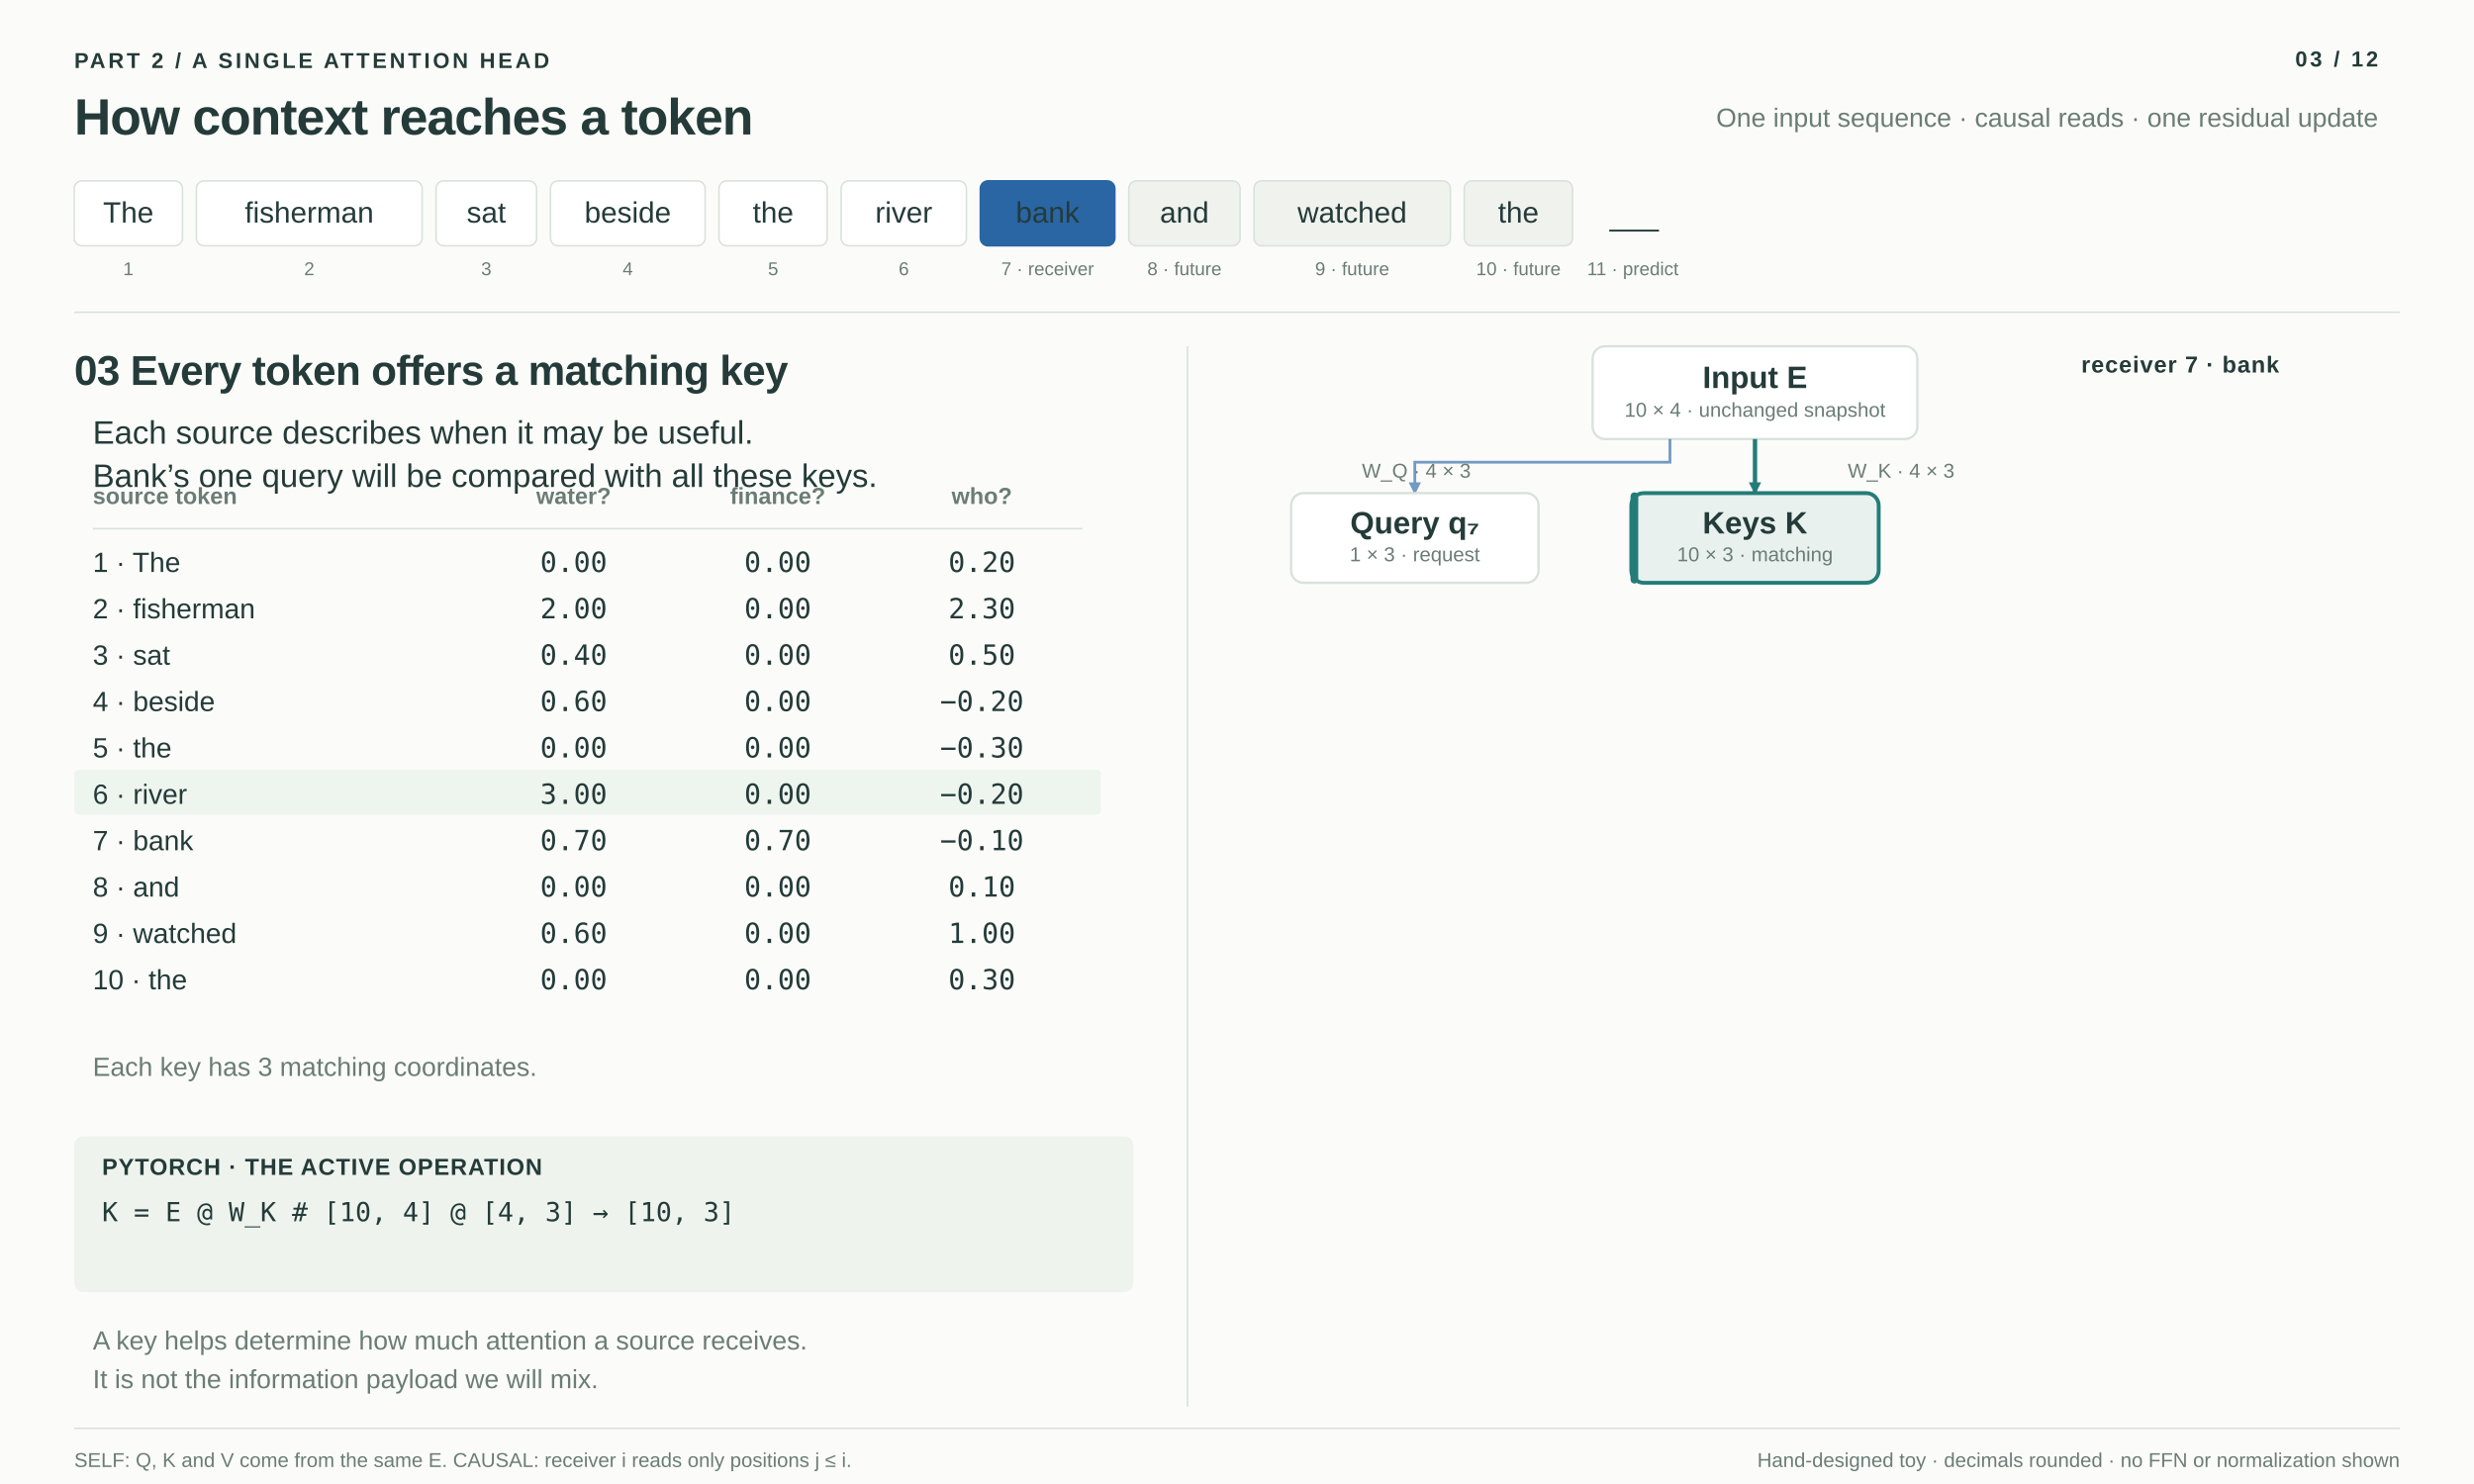
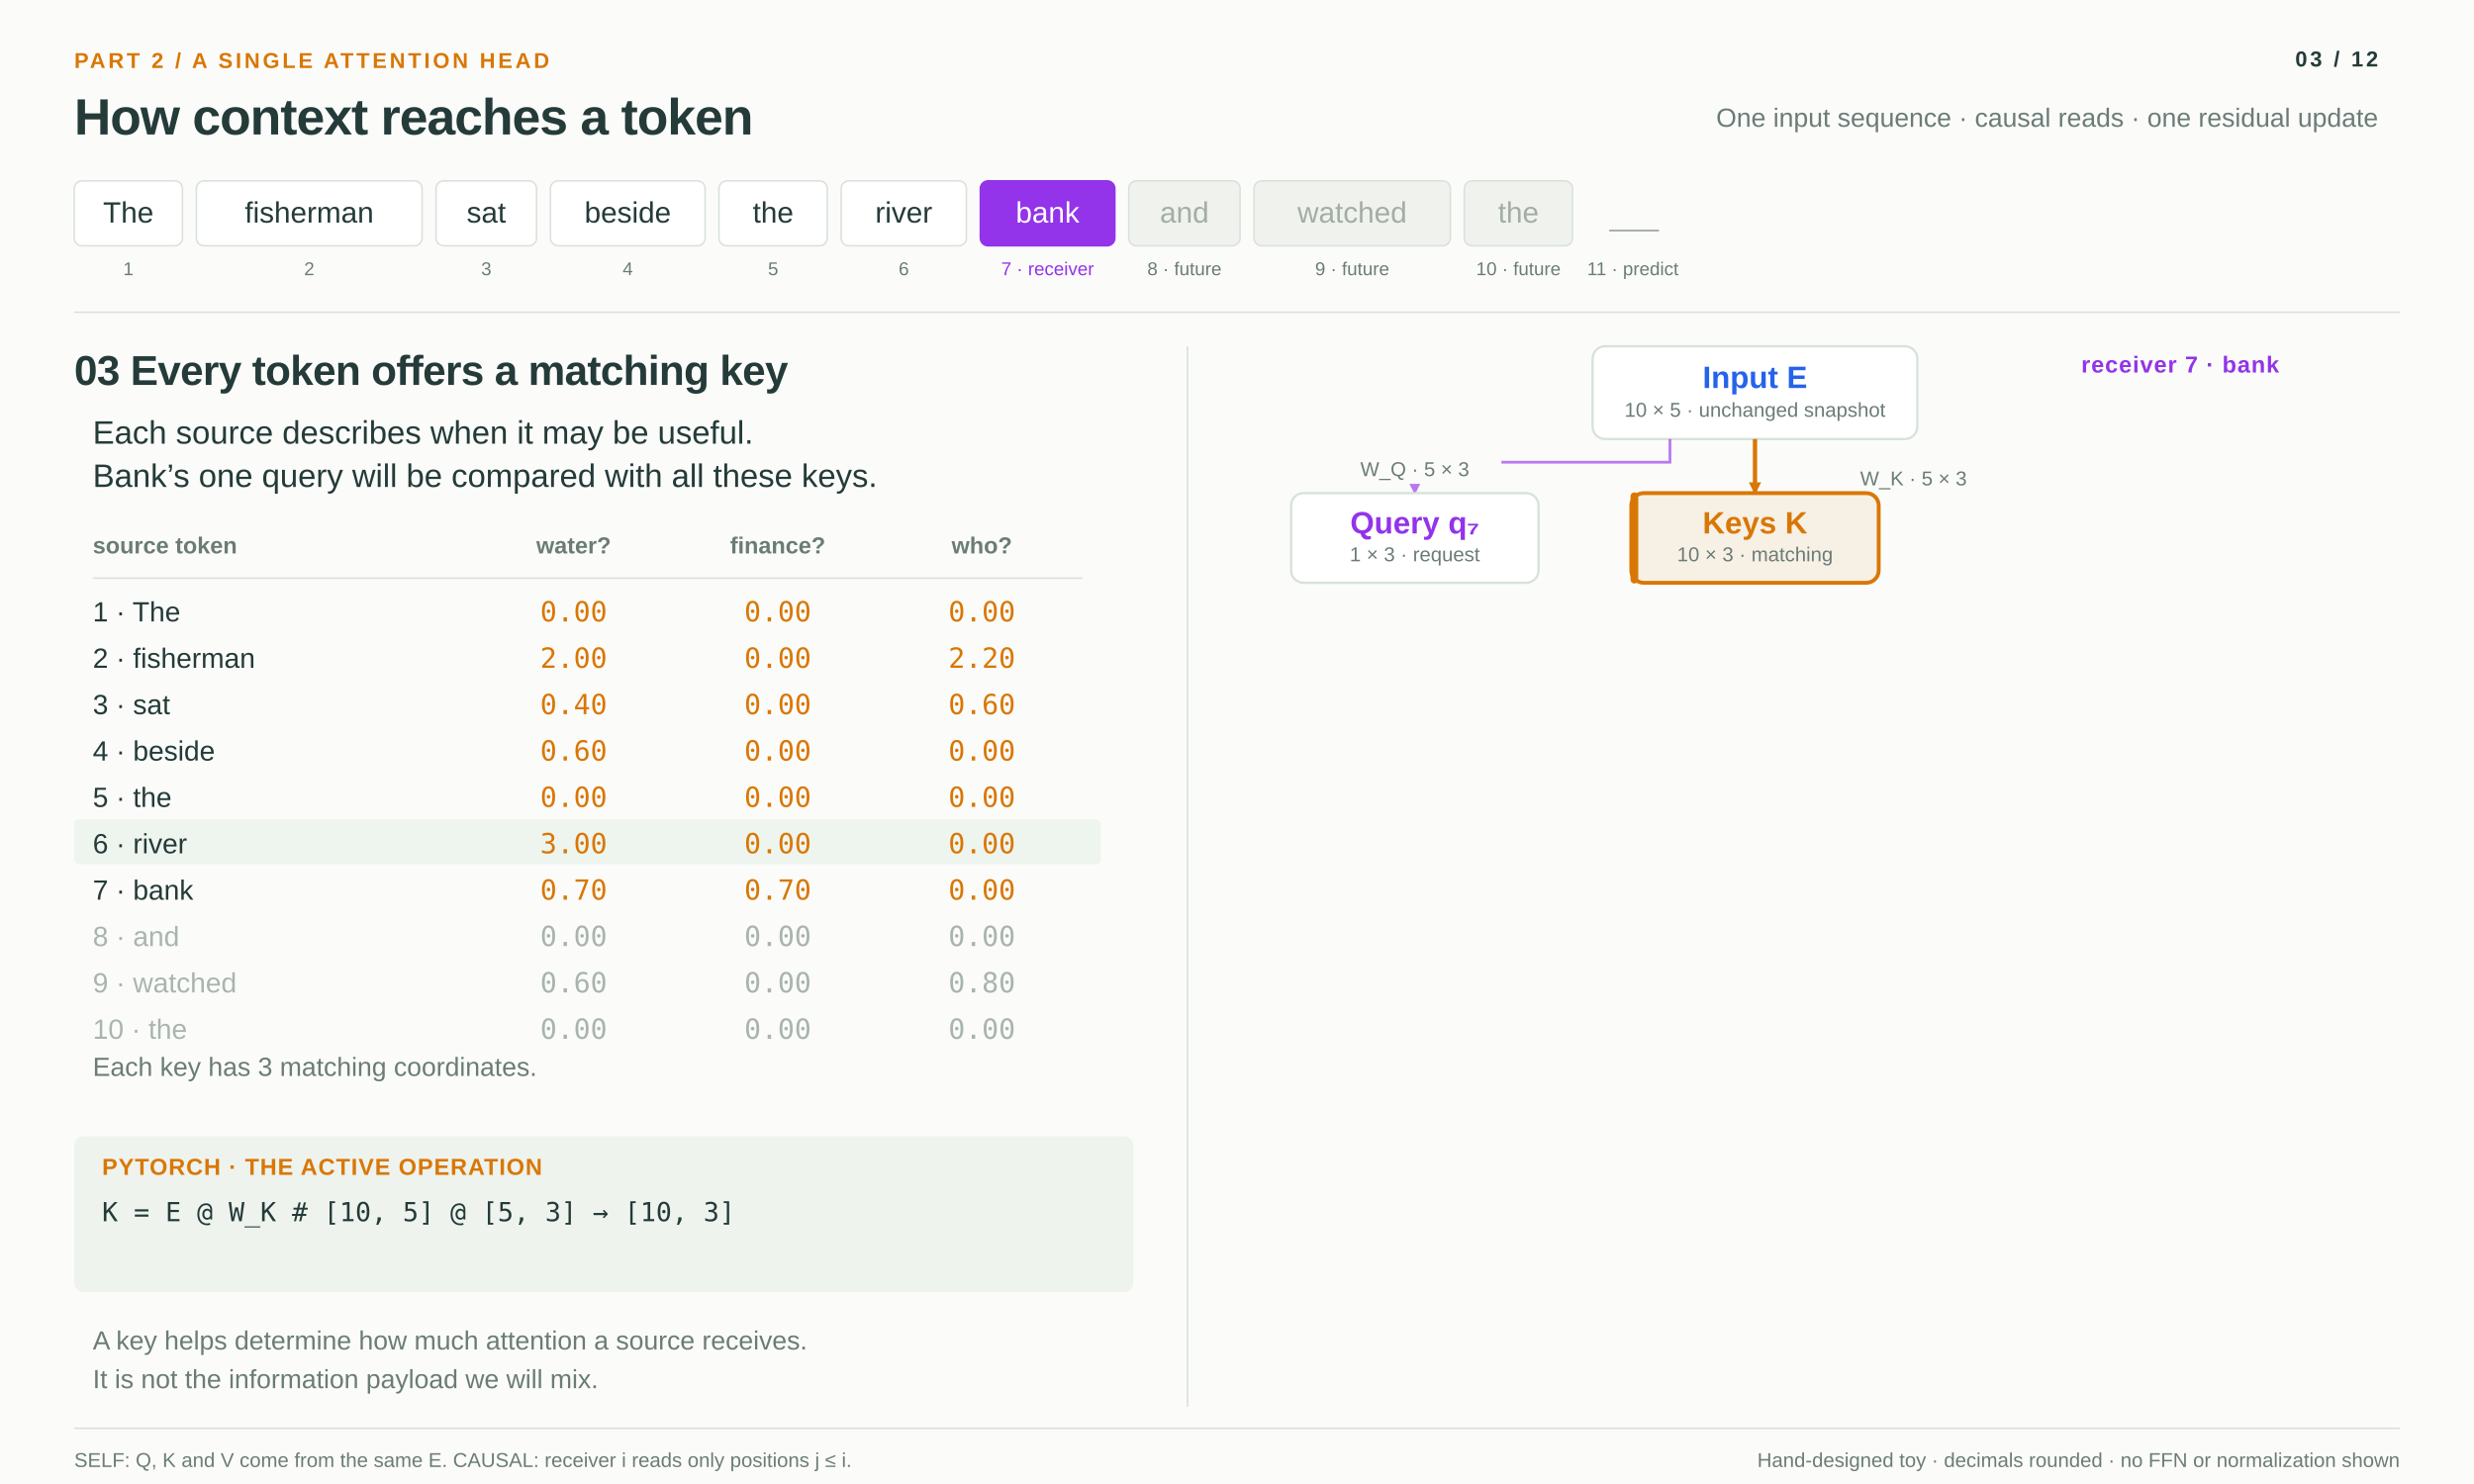
- <svg xmlns="http://www.w3.org/2000/svg" width="1600" height="960" viewBox="0 0 1600 960" role="img" aria-labelledby="stage-2-title stage-2-desc">
+ <svg xmlns="http://www.w3.org/2000/svg" id="stage-2-svg" width="1600" height="960" viewBox="0 0 1600 960" role="img" aria-labelledby="stage-2-title stage-2-desc">
  <defs>
    <marker id="stage-2-q" markerWidth="8" markerHeight="8" refX="7" refY="4" orient="auto" markerUnits="userSpaceOnUse">
-       <path d="M0 0 L8 4 L0 8 Z" fill="#2a65a4" />
+       <path d="M0 0 L8 4 L0 8 Z" fill="#9333ea" />
    </marker>
    <marker id="stage-2-k" markerWidth="8" markerHeight="8" refX="7" refY="4" orient="auto" markerUnits="userSpaceOnUse">
-       <path d="M0 0 L8 4 L0 8 Z" fill="#247c78" />
+       <path d="M0 0 L8 4 L0 8 Z" fill="#d97706" />
    </marker>
    <marker id="stage-2-v" markerWidth="8" markerHeight="8" refX="7" refY="4" orient="auto" markerUnits="userSpaceOnUse">
-       <path d="M0 0 L8 4 L0 8 Z" fill="#ae6825" />
+       <path d="M0 0 L8 4 L0 8 Z" fill="#0d9488" />
    </marker>
    <marker id="stage-2-a" markerWidth="8" markerHeight="8" refX="7" refY="4" orient="auto" markerUnits="userSpaceOnUse">
-       <path d="M0 0 L8 4 L0 8 Z" fill="#526b8c" />
+       <path d="M0 0 L8 4 L0 8 Z" fill="#e11d48" />
    </marker>
    <marker id="stage-2-m" markerWidth="8" markerHeight="8" refX="7" refY="4" orient="auto" markerUnits="userSpaceOnUse">
-       <path d="M0 0 L8 4 L0 8 Z" fill="#a36b2b" />
+       <path d="M0 0 L8 4 L0 8 Z" fill="#0d9488" />
    </marker>
    <marker id="stage-2-d" markerWidth="8" markerHeight="8" refX="7" refY="4" orient="auto" markerUnits="userSpaceOnUse">
-       <path d="M0 0 L8 4 L0 8 Z" fill="#357957" />
+       <path d="M0 0 L8 4 L0 8 Z" fill="#16a34a" />
    </marker>
    <marker id="stage-2-e" markerWidth="8" markerHeight="8" refX="7" refY="4" orient="auto" markerUnits="userSpaceOnUse">
-       <path d="M0 0 L8 4 L0 8 Z" fill="#485f59" />
+       <path d="M0 0 L8 4 L0 8 Z" fill="#2563eb" />
    </marker>
  </defs>
-   <style>text{font-family:'Avenir Next','Segoe UI',Arial,sans-serif;fill:#243b39}.eyebrow{font-size:14px;font-weight:700;letter-spacing:1.8px}.heading{font-size:33px;font-weight:600;letter-spacing:-.6px}.stage-title{font-size:27px;font-weight:600;letter-spacing:-.4px}.body{font-size:21px}.detail{font-size:17px;fill:#6b7c77}.axis{font-size:16px;fill:#6b7c77}.smallcap{font-size:15px;font-weight:700;letter-spacing:.6px}.formula{font-family:'STIX Two Text',Georgia,serif;font-size:26px}.number{font-family:'SFMono-Regular',Consolas,monospace;font-size:24px}.table-number{font-family:'SFMono-Regular',Consolas,monospace;font-size:18px}.table-label{font-size:18px}.table-head{font-size:15px;font-weight:600;fill:#6b7c77}.node-title{font-size:20px;font-weight:600}.node-caption{font-size:13px;fill:#6b7c77}.code{font-family:'SFMono-Regular',Consolas,monospace;font-size:17px}.token{font-size:19px}.position{font-size:12px;fill:#6b7c77}.tiny{font-size:13px;fill:#6b7c77}</style>
+   <style>#stage-2-svg text{font-family:'Avenir Next','Segoe UI',Arial,sans-serif;fill:#243b39}#stage-2-svg .eyebrow{font-size:14px;font-weight:700;letter-spacing:1.8px}#stage-2-svg .heading{font-size:33px;font-weight:600;letter-spacing:-.6px}#stage-2-svg .stage-title{font-size:27px;font-weight:600;letter-spacing:-.4px}#stage-2-svg .body{font-size:21px}#stage-2-svg .detail{font-size:17px;fill:#6b7c77}#stage-2-svg .axis{font-size:16px;fill:#6b7c77}#stage-2-svg .smallcap{font-size:15px;font-weight:700;letter-spacing:.6px}#stage-2-svg .formula{font-family:'STIX Two Text',Georgia,serif;font-size:26px}#stage-2-svg .number{font-family:'SFMono-Regular',Consolas,monospace;font-size:24px}#stage-2-svg .table-number{font-family:'SFMono-Regular',Consolas,monospace;font-size:18px}#stage-2-svg .table-label{font-size:18px}#stage-2-svg .table-head{font-size:15px;font-weight:600;fill:#6b7c77}#stage-2-svg .node-title{font-size:20px;font-weight:600}#stage-2-svg .node-caption{font-size:13px;fill:#6b7c77}#stage-2-svg .code{font-family:'SFMono-Regular',Consolas,monospace;font-size:17px}#stage-2-svg .token{font-size:19px}#stage-2-svg .position{font-size:12px;fill:#6b7c77}#stage-2-svg .tiny{font-size:13px;fill:#6b7c77}</style>
  <rect x="0" y="0" width="1600" height="960" rx="0" fill="#fbfcf9" stroke="none" />
-   <text x="48" y="44" class="eyebrow" fill="#247c78">PART 2 / A SINGLE ATTENTION HEAD</text>
+   <text x="48" y="44" class="eyebrow" style="fill:#d97706">PART 2 / A SINGLE ATTENTION HEAD</text>
  <text x="48" y="87" class="heading">How context reaches a token</text>
  <text x="1538" y="43" class="eyebrow" text-anchor="end">03 / 12</text>
  <text x="1538" y="82" class="detail" text-anchor="end">One input sequence · causal reads · one residual update</text>
  <rect x="48" y="117" width="70" height="42" rx="5" fill="white" stroke="#d8e1dc" />
-   <text x="83" y="144" class="token" text-anchor="middle" fill="#243b39">The</text>
+   <text x="83" y="144" class="token" text-anchor="middle" style="fill:#243b39">The</text>
  <text x="83" y="178" class="position" text-anchor="middle">1</text>
  <rect x="127" y="117" width="146" height="42" rx="5" fill="white" stroke="#d8e1dc" />
-   <text x="200" y="144" class="token" text-anchor="middle" fill="#243b39">fisherman</text>
+   <text x="200" y="144" class="token" text-anchor="middle" style="fill:#243b39">fisherman</text>
  <text x="200" y="178" class="position" text-anchor="middle">2</text>
  <rect x="282" y="117" width="65" height="42" rx="5" fill="white" stroke="#d8e1dc" />
-   <text x="314.5" y="144" class="token" text-anchor="middle" fill="#243b39">sat</text>
+   <text x="314.5" y="144" class="token" text-anchor="middle" style="fill:#243b39">sat</text>
  <text x="314.5" y="178" class="position" text-anchor="middle">3</text>
  <rect x="356" y="117" width="100" height="42" rx="5" fill="white" stroke="#d8e1dc" />
-   <text x="406" y="144" class="token" text-anchor="middle" fill="#243b39">beside</text>
+   <text x="406" y="144" class="token" text-anchor="middle" style="fill:#243b39">beside</text>
  <text x="406" y="178" class="position" text-anchor="middle">4</text>
  <rect x="465" y="117" width="70" height="42" rx="5" fill="white" stroke="#d8e1dc" />
-   <text x="500" y="144" class="token" text-anchor="middle" fill="#243b39">the</text>
+   <text x="500" y="144" class="token" text-anchor="middle" style="fill:#243b39">the</text>
  <text x="500" y="178" class="position" text-anchor="middle">5</text>
  <rect x="544" y="117" width="81" height="42" rx="5" fill="white" stroke="#d8e1dc" />
-   <text x="584.5" y="144" class="token" text-anchor="middle" fill="#243b39">river</text>
+   <text x="584.5" y="144" class="token" text-anchor="middle" style="fill:#243b39">river</text>
  <text x="584.5" y="178" class="position" text-anchor="middle">6</text>
-   <rect x="634" y="117" width="87" height="42" rx="5" fill="#2a65a4" stroke="#2a65a4" />
-   <text x="677.5" y="144" class="token" text-anchor="middle" fill="white">bank</text>
-   <text x="677.5" y="178" class="position" text-anchor="middle" fill="#2a65a4">7 · receiver</text>
+   <rect x="634" y="117" width="87" height="42" rx="5" fill="#9333ea" stroke="#9333ea" />
+   <text x="677.5" y="144" class="token" text-anchor="middle" style="fill:white">bank</text>
+   <text x="677.5" y="178" class="position" text-anchor="middle" style="fill:#9333ea">7 · receiver</text>
  <rect x="730" y="117" width="72" height="42" rx="5" fill="#f0f2ee" stroke="#d8e1dc" />
-   <text x="766" y="144" class="token" text-anchor="middle" fill="#a2ada6">and</text>
+   <text x="766" y="144" class="token" text-anchor="middle" style="fill:#a2ada6">and</text>
  <text x="766" y="178" class="position" text-anchor="middle">8 · future</text>
  <rect x="811" y="117" width="127" height="42" rx="5" fill="#f0f2ee" stroke="#d8e1dc" />
-   <text x="874.5" y="144" class="token" text-anchor="middle" fill="#a2ada6">watched</text>
+   <text x="874.5" y="144" class="token" text-anchor="middle" style="fill:#a2ada6">watched</text>
  <text x="874.5" y="178" class="position" text-anchor="middle">9 · future</text>
  <rect x="947" y="117" width="70" height="42" rx="5" fill="#f0f2ee" stroke="#d8e1dc" />
-   <text x="982" y="144" class="token" text-anchor="middle" fill="#a2ada6">the</text>
+   <text x="982" y="144" class="token" text-anchor="middle" style="fill:#a2ada6">the</text>
  <text x="982" y="178" class="position" text-anchor="middle">10 · future</text>
-   <text x="1041" y="146" class="token" fill="#a2ada6">___</text>
+   <text x="1041" y="146" class="token" style="fill:#a2ada6">___</text>
  <text x="1056" y="178" class="position" text-anchor="middle">11 · predict</text>
  <line x1="48" y1="202" x2="1552" y2="202" stroke="#d8e1dc" />
  <text x="48" y="249" class="stage-title">03   Every token offers a matching key</text>
  <text x="60" y="287" class="body">Each source describes when it may be useful.</text>
  <text x="60" y="315" class="body">Bank’s one query will be compared with all these keys.</text>
-   <text x="60" y="326" class="table-head">source token</text>
-   <text x="371" y="326" class="table-head" text-anchor="middle">water?</text>
-   <text x="503" y="326" class="table-head" text-anchor="middle">finance?</text>
-   <text x="635" y="326" class="table-head" text-anchor="middle">who?</text>
-   <line x1="60" y1="342" x2="700" y2="342" stroke="#d8e1dc" />
-   <text x="60" y="370" class="table-label" fill="#243b39">1 · The</text>
-   <text x="371" y="370" class="table-number" text-anchor="middle" fill="#247c78">0.00</text>
-   <text x="503" y="370" class="table-number" text-anchor="middle" fill="#247c78">0.00</text>
-   <text x="635" y="370" class="table-number" text-anchor="middle" fill="#247c78">0.20</text>
-   <text x="60" y="400" class="table-label" fill="#243b39">2 · fisherman</text>
-   <text x="371" y="400" class="table-number" text-anchor="middle" fill="#247c78">2.00</text>
-   <text x="503" y="400" class="table-number" text-anchor="middle" fill="#247c78">0.00</text>
-   <text x="635" y="400" class="table-number" text-anchor="middle" fill="#247c78">2.30</text>
-   <text x="60" y="430" class="table-label" fill="#243b39">3 · sat</text>
-   <text x="371" y="430" class="table-number" text-anchor="middle" fill="#247c78">0.40</text>
-   <text x="503" y="430" class="table-number" text-anchor="middle" fill="#247c78">0.00</text>
-   <text x="635" y="430" class="table-number" text-anchor="middle" fill="#247c78">0.50</text>
-   <text x="60" y="460" class="table-label" fill="#243b39">4 · beside</text>
-   <text x="371" y="460" class="table-number" text-anchor="middle" fill="#247c78">0.60</text>
-   <text x="503" y="460" class="table-number" text-anchor="middle" fill="#247c78">0.00</text>
-   <text x="635" y="460" class="table-number" text-anchor="middle" fill="#247c78">−0.20</text>
-   <text x="60" y="490" class="table-label" fill="#243b39">5 · the</text>
-   <text x="371" y="490" class="table-number" text-anchor="middle" fill="#247c78">0.00</text>
-   <text x="503" y="490" class="table-number" text-anchor="middle" fill="#247c78">0.00</text>
-   <text x="635" y="490" class="table-number" text-anchor="middle" fill="#247c78">−0.30</text>
-   <rect x="48" y="498" width="664" height="29" rx="3" fill="#eef5ef" stroke="none" />
-   <text x="60" y="520" class="table-label" fill="#243b39">6 · river</text>
-   <text x="371" y="520" class="table-number" text-anchor="middle" fill="#247c78">3.00</text>
-   <text x="503" y="520" class="table-number" text-anchor="middle" fill="#247c78">0.00</text>
-   <text x="635" y="520" class="table-number" text-anchor="middle" fill="#247c78">−0.20</text>
-   <text x="60" y="550" class="table-label" fill="#243b39">7 · bank</text>
-   <text x="371" y="550" class="table-number" text-anchor="middle" fill="#247c78">0.70</text>
-   <text x="503" y="550" class="table-number" text-anchor="middle" fill="#247c78">0.70</text>
-   <text x="635" y="550" class="table-number" text-anchor="middle" fill="#247c78">−0.10</text>
-   <text x="60" y="580" class="table-label" fill="#a9b4af">8 · and</text>
-   <text x="371" y="580" class="table-number" text-anchor="middle" fill="#a9b4af">0.00</text>
-   <text x="503" y="580" class="table-number" text-anchor="middle" fill="#a9b4af">0.00</text>
-   <text x="635" y="580" class="table-number" text-anchor="middle" fill="#a9b4af">0.10</text>
-   <text x="60" y="610" class="table-label" fill="#a9b4af">9 · watched</text>
-   <text x="371" y="610" class="table-number" text-anchor="middle" fill="#a9b4af">0.60</text>
-   <text x="503" y="610" class="table-number" text-anchor="middle" fill="#a9b4af">0.00</text>
-   <text x="635" y="610" class="table-number" text-anchor="middle" fill="#a9b4af">1.00</text>
-   <text x="60" y="640" class="table-label" fill="#a9b4af">10 · the</text>
-   <text x="371" y="640" class="table-number" text-anchor="middle" fill="#a9b4af">0.00</text>
-   <text x="503" y="640" class="table-number" text-anchor="middle" fill="#a9b4af">0.00</text>
-   <text x="635" y="640" class="table-number" text-anchor="middle" fill="#a9b4af">0.30</text>
+   <text x="60" y="358" class="table-head">source token</text>
+   <text x="371" y="358" class="table-head" text-anchor="middle">water?</text>
+   <text x="503" y="358" class="table-head" text-anchor="middle">finance?</text>
+   <text x="635" y="358" class="table-head" text-anchor="middle">who?</text>
+   <line x1="60" y1="374" x2="700" y2="374" stroke="#d8e1dc" />
+   <text x="60" y="402" class="table-label" style="fill:#243b39">1 · The</text>
+   <text x="371" y="402" class="table-number" text-anchor="middle" style="fill:#d97706">0.00</text>
+   <text x="503" y="402" class="table-number" text-anchor="middle" style="fill:#d97706">0.00</text>
+   <text x="635" y="402" class="table-number" text-anchor="middle" style="fill:#d97706">0.00</text>
+   <text x="60" y="432" class="table-label" style="fill:#243b39">2 · fisherman</text>
+   <text x="371" y="432" class="table-number" text-anchor="middle" style="fill:#d97706">2.00</text>
+   <text x="503" y="432" class="table-number" text-anchor="middle" style="fill:#d97706">0.00</text>
+   <text x="635" y="432" class="table-number" text-anchor="middle" style="fill:#d97706">2.20</text>
+   <text x="60" y="462" class="table-label" style="fill:#243b39">3 · sat</text>
+   <text x="371" y="462" class="table-number" text-anchor="middle" style="fill:#d97706">0.40</text>
+   <text x="503" y="462" class="table-number" text-anchor="middle" style="fill:#d97706">0.00</text>
+   <text x="635" y="462" class="table-number" text-anchor="middle" style="fill:#d97706">0.60</text>
+   <text x="60" y="492" class="table-label" style="fill:#243b39">4 · beside</text>
+   <text x="371" y="492" class="table-number" text-anchor="middle" style="fill:#d97706">0.60</text>
+   <text x="503" y="492" class="table-number" text-anchor="middle" style="fill:#d97706">0.00</text>
+   <text x="635" y="492" class="table-number" text-anchor="middle" style="fill:#d97706">0.00</text>
+   <text x="60" y="522" class="table-label" style="fill:#243b39">5 · the</text>
+   <text x="371" y="522" class="table-number" text-anchor="middle" style="fill:#d97706">0.00</text>
+   <text x="503" y="522" class="table-number" text-anchor="middle" style="fill:#d97706">0.00</text>
+   <text x="635" y="522" class="table-number" text-anchor="middle" style="fill:#d97706">0.00</text>
+   <rect x="48" y="530" width="664" height="29" rx="3" fill="#eef5ef" stroke="none" />
+   <text x="60" y="552" class="table-label" style="fill:#243b39">6 · river</text>
+   <text x="371" y="552" class="table-number" text-anchor="middle" style="fill:#d97706">3.00</text>
+   <text x="503" y="552" class="table-number" text-anchor="middle" style="fill:#d97706">0.00</text>
+   <text x="635" y="552" class="table-number" text-anchor="middle" style="fill:#d97706">0.00</text>
+   <text x="60" y="582" class="table-label" style="fill:#243b39">7 · bank</text>
+   <text x="371" y="582" class="table-number" text-anchor="middle" style="fill:#d97706">0.70</text>
+   <text x="503" y="582" class="table-number" text-anchor="middle" style="fill:#d97706">0.70</text>
+   <text x="635" y="582" class="table-number" text-anchor="middle" style="fill:#d97706">0.00</text>
+   <text x="60" y="612" class="table-label" style="fill:#a9b4af">8 · and</text>
+   <text x="371" y="612" class="table-number" text-anchor="middle" style="fill:#a9b4af">0.00</text>
+   <text x="503" y="612" class="table-number" text-anchor="middle" style="fill:#a9b4af">0.00</text>
+   <text x="635" y="612" class="table-number" text-anchor="middle" style="fill:#a9b4af">0.00</text>
+   <text x="60" y="642" class="table-label" style="fill:#a9b4af">9 · watched</text>
+   <text x="371" y="642" class="table-number" text-anchor="middle" style="fill:#a9b4af">0.60</text>
+   <text x="503" y="642" class="table-number" text-anchor="middle" style="fill:#a9b4af">0.00</text>
+   <text x="635" y="642" class="table-number" text-anchor="middle" style="fill:#a9b4af">0.80</text>
+   <text x="60" y="672" class="table-label" style="fill:#a9b4af">10 · the</text>
+   <text x="371" y="672" class="table-number" text-anchor="middle" style="fill:#a9b4af">0.00</text>
+   <text x="503" y="672" class="table-number" text-anchor="middle" style="fill:#a9b4af">0.00</text>
+   <text x="635" y="672" class="table-number" text-anchor="middle" style="fill:#a9b4af">0.00</text>
  <text x="60" y="696" class="detail">Each key has 3 matching coordinates.</text>
  <rect x="48" y="735" width="685" height="101" rx="6" fill="#eef3ee" stroke="none" />
-   <text x="66" y="760" class="smallcap" fill="#247c78">PYTORCH · THE ACTIVE OPERATION</text>
-   <text x="66" y="790" class="code">K = E @ W_K  # [10, 4] @ [4, 3] → [10, 3]</text>
+   <text x="66" y="760" class="smallcap" style="fill:#d97706">PYTORCH · THE ACTIVE OPERATION</text>
+   <text x="66" y="790" class="code">K = E @ W_K  # [10, 5] @ [5, 3] → [10, 3]</text>
  <text x="60" y="873" class="detail">A key helps determine how much attention a source receives.</text>
  <text x="60" y="898" class="detail">It is not the information payload we will mix.</text>
  <line x1="768" y1="224" x2="768" y2="910" stroke="#d8e1dc" />
  <g class="node" data-node="input">
    <rect x="1030" y="224" width="210" height="60" rx="8" fill="#ffffff" stroke="#d8e1dc" stroke-width="1.5" />
-     <text x="1135" y="251" class="node-title" text-anchor="middle" fill="#485f59">Input E</text>
-     <text x="1135" y="269.6" class="node-caption" text-anchor="middle">10 × 4 · unchanged snapshot</text>
+     <text x="1135" y="251" class="node-title" text-anchor="middle" style="fill:#2563eb">Input E</text>
+     <text x="1135" y="269.6" class="node-caption" text-anchor="middle">10 × 5 · unchanged snapshot</text>
  </g>
-   <text x="1474" y="241" class="smallcap" fill="#2a65a4" text-anchor="end">receiver 7 · bank</text>
-   <path d="M1080 284 V299 H915 V319" fill="none" stroke="#2a65a4" stroke-width="1.8" opacity="0.65" marker-end="url(#stage-2-q)" />
-   <path d="M1135 284 V319" fill="none" stroke="#247c78" stroke-width="2.8" opacity="1" marker-end="url(#stage-2-k)" />
-   <text x="916" y="309" class="tiny" text-anchor="middle">W_Q · 4 × 3</text>
-   <text x="1195" y="309" class="tiny">W_K · 4 × 3</text>
+   <text x="1474" y="241" class="smallcap" style="fill:#9333ea" text-anchor="end">receiver 7 · bank</text>
+   <path d="M1080 284 V299 H915 V319" fill="none" stroke="#9333ea" stroke-width="1.8" opacity="0.65" marker-end="url(#stage-2-q)" />
+   <path d="M1135 284 V319" fill="none" stroke="#d97706" stroke-width="2.8" opacity="1" marker-end="url(#stage-2-k)" />
+   <rect x="859" y="292" width="112" height="21" rx="0" fill="#fbfcf9" stroke="none" />
+   <text x="915" y="308" class="tiny" text-anchor="middle">W_Q · 5 × 3</text>
+   <text x="1203" y="314" class="tiny">W_K · 5 × 3</text>
  <g class="node" data-node="q">
    <rect x="835" y="319" width="160" height="58" rx="8" fill="#ffffff" stroke="#d8e1dc" stroke-width="1.5" />
-     <text x="915" y="345.1" class="node-title" text-anchor="middle" fill="#2a65a4">Query q₇</text>
+     <text x="915" y="345.1" class="node-title" text-anchor="middle" style="fill:#9333ea">Query q₇</text>
    <text x="915" y="363.08" class="node-caption" text-anchor="middle">1 × 3 · request</text>
  </g>
  <g class="node" data-node="k">
-     <rect x="1055" y="319" width="160" height="58" rx="8" fill="#247c7815" stroke="#247c78" stroke-width="2.5" />
-     <rect x="1055" y="319" width="4" height="58" rx="2" fill="#247c78" stroke="#247c78" />
-     <text x="1135" y="345.1" class="node-title" text-anchor="middle" fill="#247c78">Keys K</text>
+     <rect x="1055" y="319" width="160" height="58" rx="8" fill="#d9770615" stroke="#d97706" stroke-width="2.5" />
+     <rect x="1055" y="319" width="4" height="58" rx="2" fill="#d97706" stroke="#d97706" />
+     <text x="1135" y="345.1" class="node-title" text-anchor="middle" style="fill:#d97706">Keys K</text>
    <text x="1135" y="363.08" class="node-caption" text-anchor="middle">10 × 3 · matching</text>
  </g>
  <line x1="48" y1="924" x2="1552" y2="924" stroke="#d8e1dc" />
  <text x="48" y="949" class="tiny">SELF: Q, K and V come from the same E.   CAUSAL: receiver i reads only positions j ≤ i.</text>
  <text x="1552" y="949" class="tiny" text-anchor="end">Hand-designed toy · decimals rounded · no FFN or normalization shown</text>
</svg>
